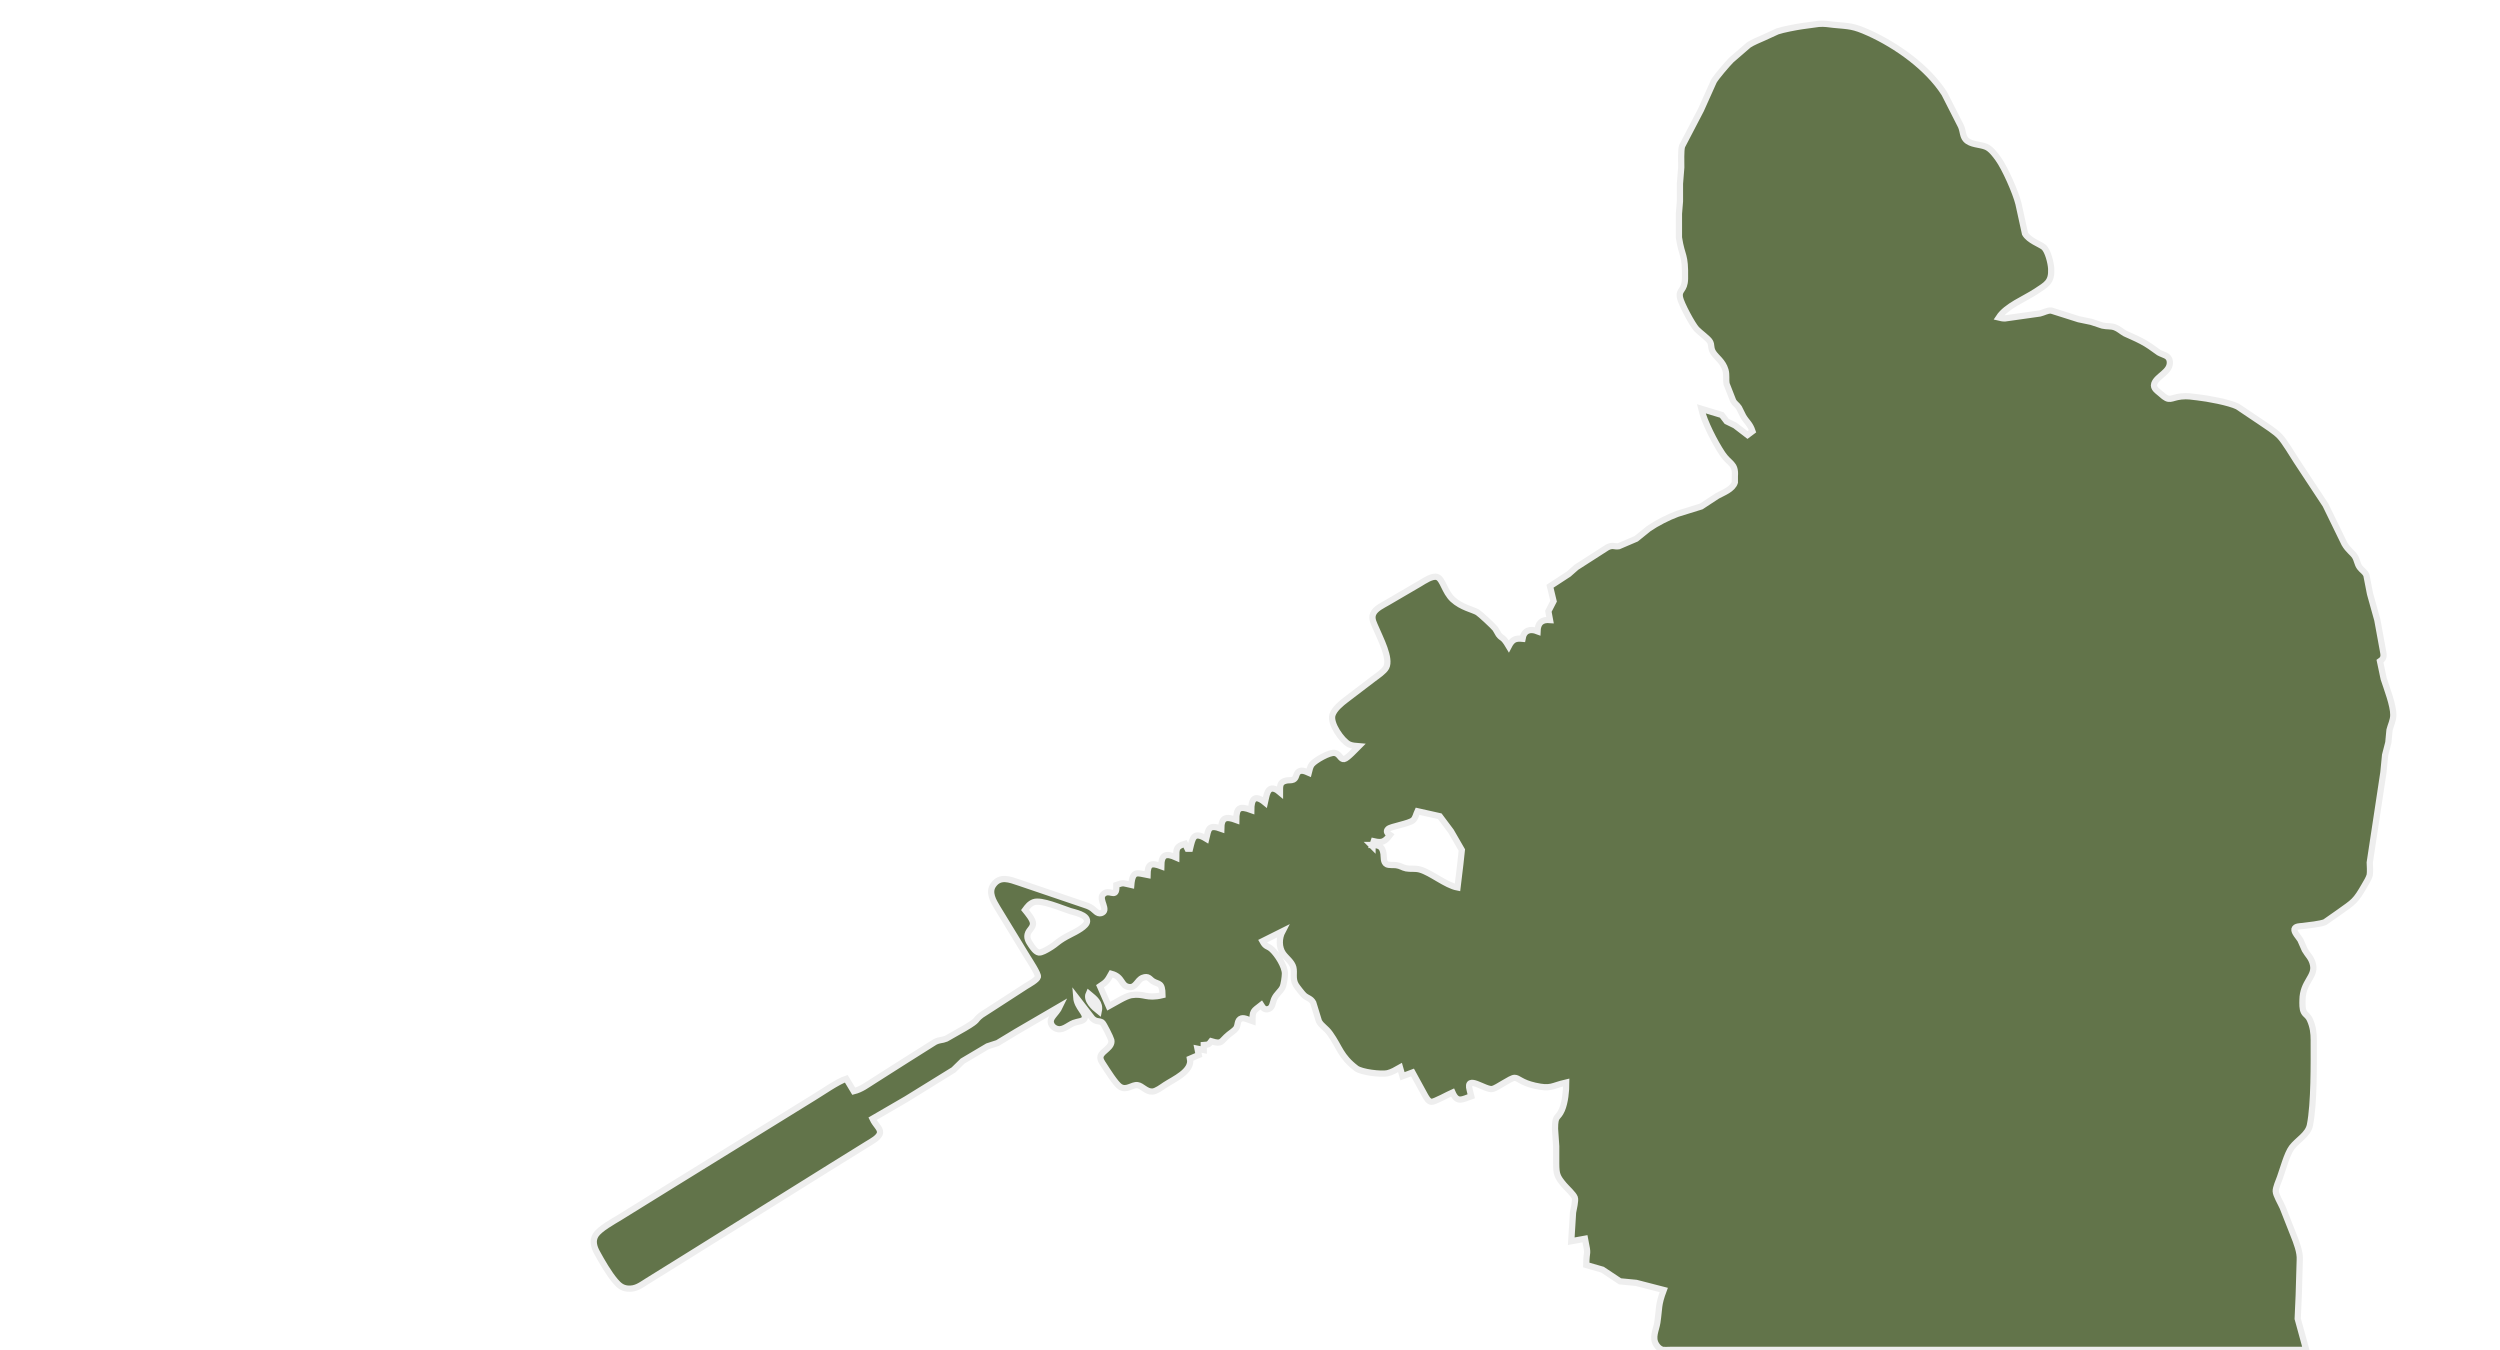
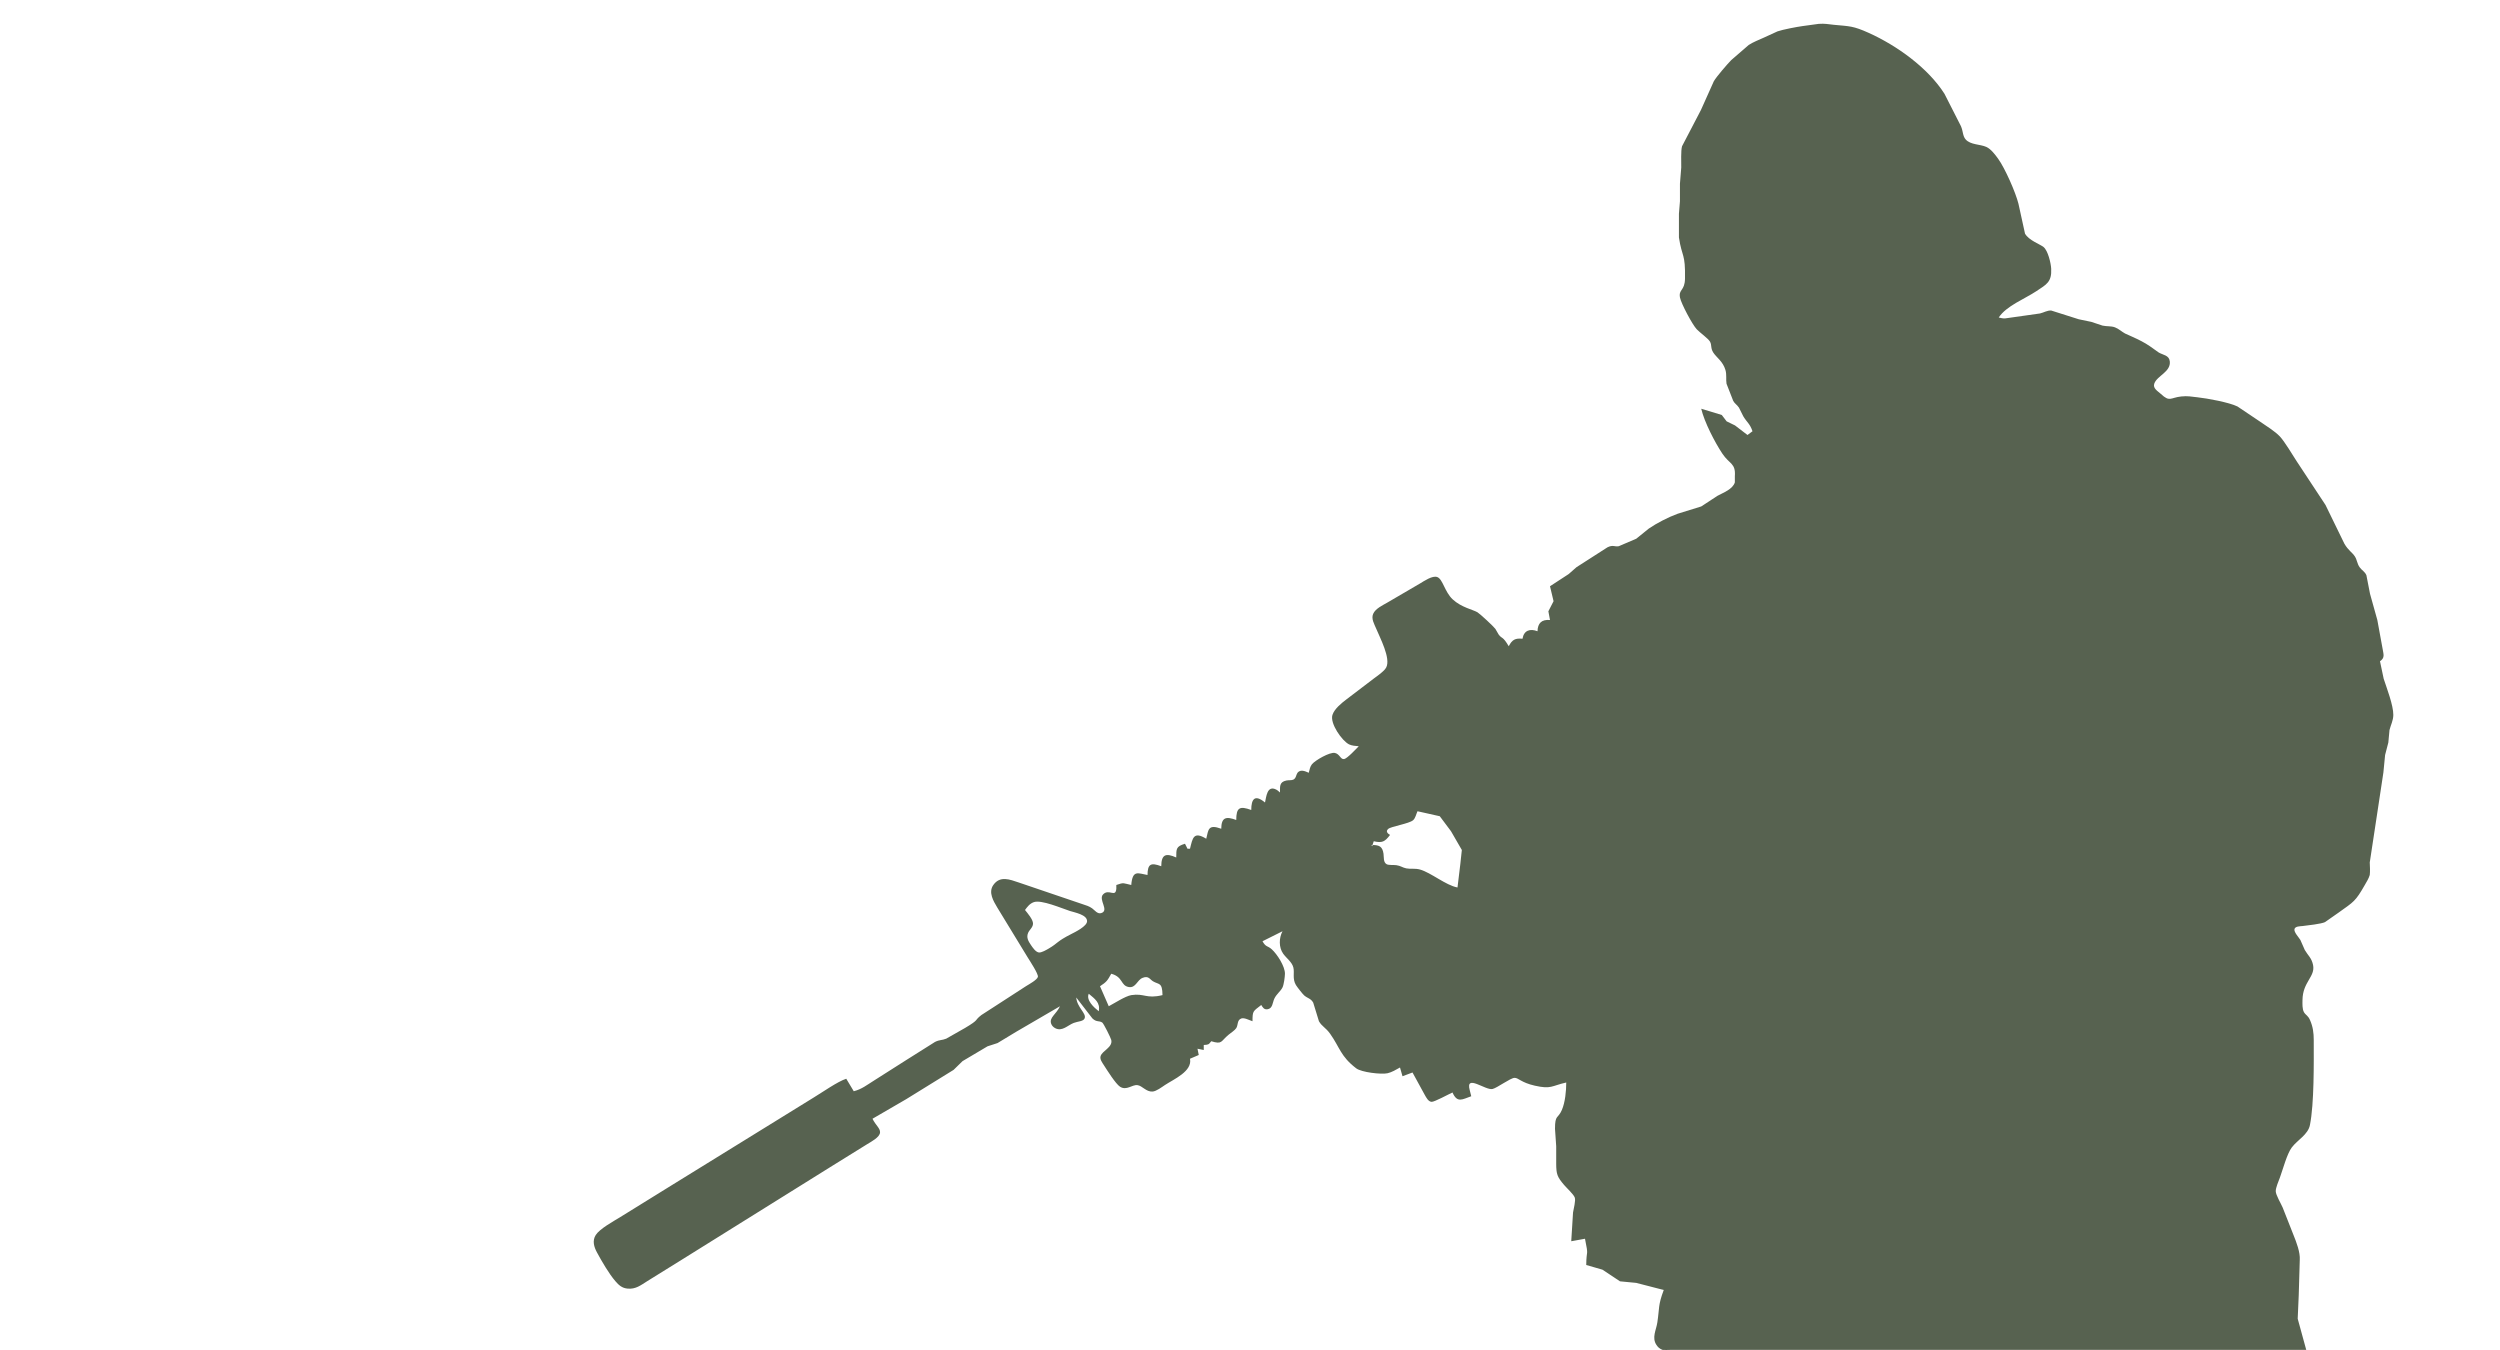
<svg xmlns="http://www.w3.org/2000/svg" width="27.778in" height="15in" viewBox="0 0 2000 1080">
  <defs>
    </defs>
-   <path id="Selection" fill="#62744a" stroke="#eee" stroke-width="5" d="M 1394.61,333.00            C 1394.61,333.00 1391.16,326.10 1391.16,326.10              1389.60,323.77 1387.58,322.74 1386.55,320.63              1386.55,320.63 1381.22,307.00 1381.22,307.00              1380.64,303.58 1381.48,299.84 1380.36,296.00              1378.37,289.09 1373.12,285.99 1370.60,282.00              1368.29,278.35 1369.60,276.10 1367.98,273.29              1366.51,270.75 1360.05,266.23 1357.38,263.41              1353.92,259.76 1344.88,242.84 1343.98,238.00              1342.75,231.35 1347.82,232.80 1348.00,223.00              1348.38,202.25 1345.62,206.20 1343.15,190.00              1343.15,190.00 1343.15,171.00 1343.15,171.00              1343.15,171.00 1343.96,161.00 1343.96,161.00              1343.96,161.00 1343.96,147.00 1343.96,147.00              1343.96,147.00 1345.00,134.00 1345.00,134.00              1345.05,129.77 1344.61,120.60 1345.63,117.00              1345.63,117.00 1360.75,88.00 1360.75,88.00              1360.75,88.00 1371.06,65.00 1371.06,65.00              1373.07,61.47 1382.00,51.08 1385.04,48.04              1385.04,48.04 1399.00,35.96 1399.00,35.96              1402.48,33.70 1407.19,31.84 1411.00,30.14              1411.00,30.14 1422.00,25.10 1422.00,25.10              1426.33,23.60 1437.21,21.54 1442.00,20.87              1442.00,20.87 1455.00,19.09 1455.00,19.09              1460.17,18.74 1462.20,19.37 1467.00,19.83              1479.89,21.06 1482.51,20.68 1495.00,26.31              1517.38,36.40 1542.32,54.19 1555.56,75.00              1555.56,75.00 1568.79,101.00 1568.79,101.00              1570.54,105.09 1570.14,108.89 1572.56,111.58              1576.46,115.93 1584.05,115.32 1589.00,117.51              1592.76,119.18 1596.11,123.70 1598.51,127.00              1603.92,134.44 1612.53,153.93 1614.77,163.00              1614.77,163.00 1620.01,186.91 1620.01,186.91              1623.08,192.35 1632.06,195.35 1634.86,197.64              1638.38,200.54 1640.73,210.47 1640.96,215.00              1641.49,225.66 1637.17,227.58 1629.00,233.00              1619.66,239.19 1605.09,244.73 1599.00,254.00              1600.91,254.45 1601.98,254.78 1604.00,254.74              1604.00,254.74 1632.00,250.77 1632.00,250.77              1635.10,250.05 1637.73,248.23 1641.00,248.43              1641.00,248.43 1663.00,255.41 1663.00,255.41              1663.00,255.41 1673.00,257.49 1673.00,257.49              1673.00,257.49 1682.00,260.47 1682.00,260.47              1685.60,261.29 1688.77,260.68 1692.00,261.89              1694.96,263.00 1697.26,265.27 1700.00,266.78              1700.00,266.78 1706.00,269.48 1706.00,269.48              1710.83,271.67 1715.63,274.01 1720.00,277.04              1720.00,277.04 1727.00,282.01 1727.00,282.01              1730.53,284.07 1735.25,284.14 1735.84,289.04              1736.85,297.57 1725.50,300.58 1723.40,306.98              1722.16,310.77 1726.37,313.00 1728.72,315.18              1735.94,321.90 1736.21,318.11 1745.00,317.17              1750.15,316.62 1753.10,317.31 1758.00,317.84              1765.70,318.66 1783.35,321.90 1790.00,325.19              1790.00,325.19 1808.00,337.28 1808.00,337.28              1812.83,340.62 1819.91,344.97 1823.82,349.09              1827.72,353.20 1833.95,363.80 1837.34,369.00              1837.34,369.00 1860.42,404.00 1860.42,404.00              1860.42,404.00 1875.53,435.00 1875.53,435.00              1878.69,440.45 1881.89,441.97 1883.91,445.17              1885.72,448.03 1885.69,450.98 1887.72,453.82              1889.50,456.31 1891.83,457.20 1893.13,460.18              1893.13,460.18 1896.01,475.00 1896.01,475.00              1896.01,475.00 1901.87,496.00 1901.87,496.00              1901.87,496.00 1906.08,519.00 1906.08,519.00              1906.80,523.40 1908.12,526.24 1904.00,529.00              1904.00,529.00 1906.95,543.00 1906.95,543.00              1909.44,550.67 1914.74,564.25 1914.66,572.00              1914.61,576.43 1912.63,579.95 1911.61,584.00              1911.61,584.00 1910.68,594.00 1910.68,594.00              1910.68,594.00 1908.09,604.00 1908.09,604.00              1908.09,604.00 1906.72,618.00 1906.72,618.00              1906.72,618.00 1901.58,652.00 1901.58,652.00              1901.58,652.00 1895.81,690.00 1895.81,690.00              1895.97,692.76 1896.17,697.49 1895.81,700.00              1894.95,702.92 1893.31,705.44 1891.85,708.00              1884.36,721.14 1883.14,721.33 1871.00,730.00              1871.00,730.00 1860.00,737.70 1860.00,737.70              1857.08,739.13 1845.81,740.40 1842.00,740.84              1840.13,741.05 1836.14,740.93 1835.58,743.31              1835.02,745.71 1839.06,749.90 1840.32,752.00              1840.32,752.00 1843.84,760.00 1843.84,760.00              1846.30,764.26 1849.31,766.33 1850.46,772.00              1852.37,781.48 1842.17,785.41 1842.00,800.00              1841.97,802.89 1841.72,807.23 1843.17,809.74              1844.59,812.21 1846.32,812.22 1848.01,816.05              1850.36,821.38 1850.99,826.27 1851.00,832.00              1851.03,850.43 1851.40,882.72 1847.96,900.00              1846.41,907.77 1838.09,911.82 1833.41,918.00              1829.60,923.05 1826.31,935.54 1823.95,942.00              1822.93,944.79 1820.52,950.21 1820.60,953.00              1820.68,956.11 1824.69,962.65 1826.13,966.00              1826.13,966.00 1834.80,988.00 1834.80,988.00              1837.09,993.72 1840.26,1001.80 1839.82,1008.00              1839.82,1008.00 1839.00,1036.00 1839.00,1036.00              1839.00,1036.00 1838.17,1055.00 1838.17,1055.00              1838.17,1055.00 1845.00,1079.92 1845.00,1079.92              1845.00,1079.92 1445.00,1079.92 1445.00,1079.92              1445.00,1079.92 1336.00,1079.92 1336.00,1079.92              1334.45,1080.00 1331.45,1080.06 1330.04,1079.92              1327.74,1079.08 1326.44,1077.89 1325.15,1075.94              1321.30,1070.15 1324.94,1064.12 1325.87,1058.00              1327.68,1045.97 1326.35,1044.43 1331.00,1032.00              1331.00,1032.00 1309.00,1026.32 1309.00,1026.32              1309.00,1026.32 1296.00,1025.07 1296.00,1025.07              1296.00,1025.07 1282.00,1015.76 1282.00,1015.76              1282.00,1015.76 1269.00,1012.00 1269.00,1012.00              1269.12,998.51 1271.06,1006.23 1268.00,991.00              1268.00,991.00 1257.00,993.00 1257.00,993.00              1257.00,993.00 1258.43,970.00 1258.43,970.00              1258.86,967.02 1260.74,960.48 1259.80,958.00              1258.79,955.35 1253.45,950.52 1251.30,948.00              1245.71,941.44 1245.01,939.32 1244.96,931.00              1244.96,931.00 1244.96,917.00 1244.96,917.00              1244.96,917.00 1244.00,903.00 1244.00,903.00              1244.02,891.43 1246.32,895.29 1249.49,888.00              1252.15,881.88 1253.00,872.64 1253.00,866.00              1241.12,868.71 1241.06,871.50 1228.00,868.58              1216.75,866.06 1214.83,862.18 1211.58,862.29              1208.29,862.41 1197.73,870.35 1194.00,871.20              1188.38,872.48 1172.27,859.00 1175.75,872.00              1175.75,872.00 1177.00,877.00 1177.00,877.00              1169.79,879.50 1165.82,882.68 1162.00,874.00              1158.85,875.36 1147.45,881.69 1145.21,881.48              1142.58,881.25 1141.03,878.01 1139.85,876.00              1139.85,876.00 1130.00,858.00 1130.00,858.00              1130.00,858.00 1122.00,861.00 1122.00,861.00              1122.00,861.00 1120.00,854.00 1120.00,854.00              1117.06,855.67 1113.30,857.90 1110.00,858.61              1104.89,859.71 1089.15,857.85 1085.00,854.69              1072.41,845.10 1071.90,838.00 1064.10,827.01              1060.59,822.07 1057.44,821.11 1055.14,816.99              1055.14,816.99 1050.58,802.13 1050.58,802.13              1048.67,798.70 1046.06,798.69 1043.37,796.36              1042.04,795.19 1037.63,789.54 1036.72,788.00              1033.76,782.97 1035.73,778.18 1034.69,774.00              1033.57,769.55 1029.17,766.64 1026.57,763.00              1022.92,757.88 1023.16,750.38 1026.00,745.00              1026.00,745.00 1010.00,753.00 1010.00,753.00              1012.72,757.95 1014.04,756.36 1017.48,759.51              1021.74,763.40 1028.02,773.07 1027.95,779.00              1027.91,781.54 1027.09,787.83 1025.98,790.00              1024.31,793.28 1021.25,795.12 1019.43,799.00              1018.03,801.98 1018.18,806.84 1013.99,807.42              1011.20,807.81 1010.26,805.97 1009.00,804.00              1002.36,809.21 1002.03,808.54 1002.00,817.00              999.53,816.21 995.49,813.98 993.15,814.75              989.53,815.95 990.63,819.94 989.01,822.49              987.87,824.27 984.74,826.26 983.02,827.67              976.32,833.13 978.08,835.74 969.00,833.00              966.81,835.92 966.59,835.71 963.00,836.00              963.00,836.00 963.00,840.00 963.00,840.00              963.00,840.00 958.00,839.00 958.00,839.00              958.00,839.00 959.00,844.00 959.00,844.00              959.00,844.00 952.00,847.00 952.00,847.00              954.05,857.04 938.99,863.39 932.00,868.00              929.38,869.73 925.09,873.05 922.00,873.26              916.98,873.59 913.80,868.61 910.00,868.12              905.65,867.56 901.30,872.73 896.04,869.39              892.53,867.15 885.59,856.01 883.00,852.00              881.75,850.05 879.79,847.49 880.44,845.04              881.61,840.59 890.33,837.97 889.02,832.00              888.66,830.39 882.93,818.77 881.77,818.02              879.15,816.34 877.19,817.93 873.89,814.71              873.89,814.71 861.00,798.00 861.00,798.00              861.61,806.07 869.30,810.64 867.70,814.69              866.71,817.19 862.34,817.05 859.00,818.34              854.14,820.21 849.77,825.46 844.19,822.57              842.71,821.80 841.46,820.54 840.91,818.94              839.21,814.05 844.92,811.52 848.00,805.00              848.00,805.00 813.00,825.40 813.00,825.40              813.00,825.40 798.00,834.47 798.00,834.47              798.00,834.47 790.00,837.07 790.00,837.07              790.00,837.07 770.05,848.90 770.05,848.90              770.05,848.90 762.87,855.91 762.87,855.91              762.87,855.91 725.00,879.32 725.00,879.32              725.00,879.32 698.00,895.00 698.00,895.00              700.41,900.11 704.26,902.60 704.04,905.96              703.77,909.87 697.02,913.32 694.00,915.19              694.00,915.19 664.00,933.81 664.00,933.81              664.00,933.81 547.00,1006.80 547.00,1006.80              547.00,1006.80 518.00,1024.81 518.00,1024.81              512.68,1028.11 508.67,1031.54 502.00,1030.89              497.62,1030.46 495.11,1028.21 492.32,1024.98              487.15,1018.99 481.43,1009.07 477.59,1002.00              475.21,997.62 473.66,992.60 476.60,988.00              479.78,983.04 490.64,977.09 496.00,973.81              496.00,973.81 537.00,948.42 537.00,948.42              537.00,948.42 595.00,912.60 595.00,912.60              595.00,912.60 651.00,878.00 651.00,878.00              657.75,873.93 670.28,865.12 677.00,863.00              677.00,863.00 683.00,873.00 683.00,873.00              689.33,871.41 693.52,867.99 699.00,864.58              699.00,864.58 725.00,848.05 725.00,848.05              725.00,848.05 748.00,833.56 748.00,833.56              751.90,831.61 753.43,832.40 757.00,830.93              757.00,830.93 772.00,822.40 772.00,822.40              783.99,815.28 778.94,816.81 785.10,812.04              785.10,812.04 796.00,805.00 796.00,805.00              796.00,805.00 821.00,788.81 821.00,788.81              823.13,787.49 829.78,783.87 830.31,781.48              830.82,779.19 823.73,768.51 822.19,766.00              822.19,766.00 797.80,726.00 797.80,726.00              794.74,720.88 790.56,713.93 794.60,708.09              799.98,700.32 807.86,703.62 815.00,706.00              815.00,706.00 866.00,723.33 866.00,723.33              868.75,724.25 871.34,724.96 873.72,726.69              875.81,728.22 877.99,731.38 880.90,730.51              887.72,728.48 878.51,719.75 882.42,715.57              887.10,710.58 892.44,718.49 893.06,710.97              893.06,710.97 893.06,708.00 893.06,708.00              899.32,705.71 898.75,706.69 905.00,708.00              906.05,695.64 910.28,698.63 918.00,700.00              918.12,691.00 920.74,689.93 929.00,693.00              929.11,683.40 932.70,682.30 941.00,686.00              941.03,679.09 940.78,677.16 948.00,675.00              948.00,675.00 950.00,679.00 950.00,679.00              950.00,679.00 952.00,679.00 952.00,679.00              954.10,670.49 954.74,664.75 965.00,671.00              966.78,663.82 966.37,659.12 977.00,663.00              977.11,653.75 980.84,652.97 989.00,656.00              989.03,646.04 991.65,644.57 1001.00,648.00              1001.03,639.22 1003.79,635.20 1012.00,642.00              1013.05,637.68 1013.57,627.87 1021.00,631.69              1022.16,632.29 1023.01,633.20 1024.00,634.00              1024.02,629.33 1023.36,625.63 1029.02,624.43              1030.87,624.03 1033.27,624.41 1034.69,623.69              1036.95,622.54 1036.77,620.03 1038.00,618.22              1040.43,615.28 1043.98,616.90 1047.00,618.22              1047.62,615.77 1048.09,613.19 1049.58,611.38              1052.14,608.27 1063.80,601.49 1067.90,602.36              1071.91,603.21 1072.34,607.75 1075.33,607.25              1077.76,606.85 1084.94,599.06 1087.00,597.00              1084.59,596.80 1081.48,596.60 1079.28,595.52              1073.60,592.71 1063.83,578.76 1065.94,572.00              1067.46,567.15 1073.10,562.59 1077.00,559.63              1077.00,559.63 1099.00,542.87 1099.00,542.87              1101.92,540.68 1107.34,537.08 1108.98,533.96              1112.77,526.72 1103.97,510.23 1100.99,503.00              1099.47,499.31 1096.78,495.05 1098.55,491.04              1100.41,486.80 1106.17,484.24 1110.00,481.99              1110.00,481.99 1136.00,466.80 1136.00,466.80              1139.26,464.86 1145.94,460.23 1149.79,461.64              1154.31,463.30 1155.67,473.49 1162.18,479.53              1169.16,486.00 1178.54,487.74 1182.00,489.85              1184.04,491.09 1194.87,501.13 1196.28,503.08              1196.28,503.08 1198.91,507.61 1198.91,507.61              1201.85,511.48 1201.99,508.56 1207.00,517.00              1209.72,511.74 1212.18,510.41 1218.00,511.00              1219.13,504.24 1224.05,502.71 1230.00,505.00              1230.21,498.52 1233.26,495.45 1240.00,496.00              1240.00,496.00 1238.70,489.04 1238.70,489.04              1238.70,489.04 1242.85,480.96 1242.85,480.96              1242.85,480.96 1240.00,469.00 1240.00,469.00              1240.00,469.00 1254.96,459.24 1254.96,459.24              1254.96,459.24 1261.17,453.78 1261.17,453.78              1261.17,453.78 1286.00,437.84 1286.00,437.84              1290.50,435.64 1291.58,437.59 1295.00,436.98              1295.00,436.98 1309.00,430.99 1309.00,430.99              1309.00,430.99 1319.00,422.90 1319.00,422.90              1325.34,418.51 1334.74,413.72 1342.00,411.05              1342.00,411.05 1361.00,405.16 1361.00,405.16              1361.00,405.16 1374.00,396.64 1374.00,396.64              1378.52,394.17 1386.20,391.43 1387.88,385.91              1387.88,385.91 1387.88,381.00 1387.88,381.00              1388.68,370.45 1383.59,371.44 1377.95,363.00              1371.95,354.02 1363.39,337.49 1361.00,327.00              1361.00,327.00 1377.42,331.98 1377.42,331.98              1377.42,331.98 1381.31,337.07 1381.31,337.07              1381.31,337.07 1388.00,340.34 1388.00,340.34              1388.00,340.34 1398.00,348.00 1398.00,348.00              1398.00,348.00 1402.00,345.00 1402.00,345.00              1399.93,338.88 1397.63,338.04 1394.61,333.00 Z            M 1130.49,656.16            C 1127.30,658.97 1112.83,661.14 1110.59,663.13              1108.25,665.21 1110.23,666.82 1112.00,668.00              1107.85,673.46 1105.68,674.56 1099.00,673.00              1099.00,673.00 1098.00,676.00 1098.00,676.00              1103.43,676.06 1105.97,677.18 1106.81,683.00              1107.21,685.71 1106.49,689.95 1109.43,691.43              1111.08,692.26 1114.97,691.86 1117.00,692.14              1120.62,692.64 1121.88,694.06 1125.00,694.70              1128.23,695.37 1132.07,694.52 1136.00,695.63              1144.93,698.17 1156.56,708.21 1166.00,710.00              1166.00,710.00 1168.29,691.00 1168.29,691.00              1168.29,691.00 1169.47,680.00 1169.47,680.00              1169.47,680.00 1160.81,665.00 1160.81,665.00              1160.81,665.00 1151.82,652.99 1151.82,652.99              1151.82,652.99 1134.00,649.00 1134.00,649.00              1132.91,651.34 1132.37,654.51 1130.49,656.16 Z            M 1097.00,676.00            C 1097.00,676.00 1098.00,677.00 1098.00,677.00              1098.00,677.00 1098.00,676.00 1098.00,676.00              1098.00,676.00 1097.00,676.00 1097.00,676.00 Z            M 826.41,739.00            C 826.29,742.01 823.57,743.78 822.50,746.28              820.91,749.99 822.67,752.97 824.73,756.00              826.10,758.02 828.49,761.63 831.09,761.99              833.17,762.27 837.17,759.90 839.00,758.83              846.68,754.33 845.05,753.32 857.00,747.24              860.25,745.59 869.60,741.01 869.66,736.98              869.74,731.76 859.81,730.02 856.00,728.81              849.59,726.76 832.97,719.52 827.00,721.74              823.74,722.95 821.97,725.32 820.00,728.00              822.02,730.54 826.54,735.69 826.41,739.00 Z            M 922.37,785.02            C 919.76,783.41 918.87,780.38 914.05,782.30              909.58,784.09 908.67,790.59 903.01,789.63              896.37,788.51 898.59,781.55 889.00,779.00              885.92,784.53 885.33,785.50 880.00,789.00              880.00,789.00 887.00,805.00 887.00,805.00              891.85,802.43 900.08,797.01 905.00,796.10              915.61,794.45 916.87,799.30 930.00,796.10              929.87,785.55 927.04,787.88 922.37,785.02 Z            M 879.00,809.00            C 880.41,802.15 875.82,799.04 871.00,795.00              868.68,800.14 875.24,806.06 879.00,809.00 Z" />
+   <path id="Selection" fill="#112006" fill-opacity="0.7" stroke="none" stroke-width="5" d="M 1394.61,333.00            C 1394.61,333.00 1391.16,326.10 1391.16,326.10              1389.60,323.77 1387.58,322.74 1386.55,320.63              1386.55,320.63 1381.22,307.00 1381.22,307.00              1380.64,303.58 1381.48,299.84 1380.36,296.00              1378.37,289.09 1373.12,285.99 1370.60,282.00              1368.29,278.35 1369.60,276.10 1367.98,273.29              1366.51,270.75 1360.05,266.23 1357.38,263.41              1353.92,259.76 1344.88,242.84 1343.98,238.00              1342.75,231.35 1347.82,232.80 1348.00,223.00              1348.38,202.25 1345.62,206.20 1343.15,190.00              1343.15,190.00 1343.15,171.00 1343.15,171.00              1343.15,171.00 1343.96,161.00 1343.96,161.00              1343.96,161.00 1343.96,147.00 1343.96,147.00              1343.96,147.00 1345.00,134.00 1345.00,134.00              1345.05,129.77 1344.61,120.60 1345.63,117.00              1345.63,117.00 1360.75,88.00 1360.75,88.00              1360.75,88.00 1371.06,65.00 1371.06,65.00              1373.07,61.47 1382.00,51.08 1385.04,48.04              1385.04,48.04 1399.00,35.96 1399.00,35.96              1402.48,33.70 1407.19,31.84 1411.00,30.14              1411.00,30.14 1422.00,25.10 1422.00,25.10              1426.33,23.60 1437.21,21.54 1442.00,20.87              1442.00,20.87 1455.00,19.09 1455.00,19.09              1460.17,18.74 1462.20,19.37 1467.00,19.83              1479.89,21.06 1482.51,20.68 1495.00,26.31              1517.38,36.40 1542.32,54.19 1555.56,75.00              1555.56,75.00 1568.79,101.00 1568.79,101.00              1570.54,105.09 1570.14,108.89 1572.56,111.58              1576.46,115.93 1584.05,115.32 1589.00,117.51              1592.76,119.18 1596.11,123.70 1598.51,127.00              1603.92,134.44 1612.53,153.93 1614.77,163.00              1614.77,163.00 1620.01,186.91 1620.01,186.91              1623.08,192.35 1632.06,195.35 1634.86,197.64              1638.38,200.54 1640.73,210.47 1640.96,215.00              1641.49,225.66 1637.17,227.58 1629.00,233.00              1619.66,239.19 1605.09,244.73 1599.00,254.00              1600.91,254.45 1601.98,254.78 1604.00,254.74              1604.00,254.74 1632.00,250.77 1632.00,250.77              1635.10,250.05 1637.73,248.23 1641.00,248.43              1641.00,248.43 1663.00,255.41 1663.00,255.41              1663.00,255.41 1673.00,257.49 1673.00,257.49              1673.00,257.49 1682.00,260.47 1682.00,260.47              1685.60,261.29 1688.77,260.68 1692.00,261.89              1694.96,263.00 1697.26,265.27 1700.00,266.78              1700.00,266.78 1706.00,269.48 1706.00,269.48              1710.83,271.67 1715.63,274.01 1720.00,277.04              1720.00,277.04 1727.00,282.01 1727.00,282.01              1730.53,284.07 1735.25,284.14 1735.84,289.04              1736.85,297.57 1725.50,300.58 1723.40,306.98              1722.16,310.77 1726.37,313.00 1728.72,315.18              1735.94,321.90 1736.21,318.11 1745.00,317.17              1750.15,316.62 1753.10,317.31 1758.00,317.84              1765.70,318.66 1783.35,321.90 1790.00,325.19              1790.00,325.19 1808.00,337.28 1808.00,337.28              1812.83,340.62 1819.91,344.97 1823.82,349.09              1827.72,353.20 1833.95,363.80 1837.34,369.00              1837.34,369.00 1860.42,404.00 1860.42,404.00              1860.42,404.00 1875.53,435.00 1875.53,435.00              1878.69,440.45 1881.89,441.97 1883.91,445.17              1885.72,448.03 1885.69,450.98 1887.72,453.82              1889.50,456.31 1891.83,457.20 1893.13,460.18              1893.13,460.18 1896.01,475.00 1896.01,475.00              1896.01,475.00 1901.87,496.00 1901.87,496.00              1901.87,496.00 1906.08,519.00 1906.08,519.00              1906.80,523.40 1908.12,526.24 1904.00,529.00              1904.00,529.00 1906.95,543.00 1906.95,543.00              1909.44,550.67 1914.74,564.25 1914.66,572.00              1914.61,576.43 1912.63,579.95 1911.61,584.00              1911.61,584.00 1910.68,594.00 1910.68,594.00              1910.68,594.00 1908.09,604.00 1908.09,604.00              1908.09,604.00 1906.72,618.00 1906.72,618.00              1906.72,618.00 1901.58,652.00 1901.58,652.00              1901.58,652.00 1895.81,690.00 1895.81,690.00              1895.97,692.76 1896.17,697.49 1895.81,700.00              1894.95,702.92 1893.31,705.44 1891.85,708.00              1884.36,721.14 1883.14,721.33 1871.00,730.00              1871.00,730.00 1860.00,737.70 1860.00,737.70              1857.08,739.13 1845.81,740.40 1842.00,740.84              1840.13,741.05 1836.14,740.93 1835.58,743.31              1835.02,745.71 1839.06,749.90 1840.32,752.00              1840.32,752.00 1843.84,760.00 1843.84,760.00              1846.30,764.26 1849.31,766.33 1850.46,772.00              1852.37,781.48 1842.17,785.41 1842.00,800.00              1841.97,802.89 1841.72,807.23 1843.17,809.74              1844.59,812.21 1846.32,812.22 1848.01,816.05              1850.36,821.38 1850.99,826.27 1851.00,832.00              1851.03,850.43 1851.40,882.72 1847.96,900.00              1846.41,907.77 1838.09,911.82 1833.41,918.00              1829.60,923.05 1826.31,935.54 1823.95,942.00              1822.93,944.79 1820.52,950.21 1820.60,953.00              1820.68,956.11 1824.69,962.65 1826.13,966.00              1826.13,966.00 1834.80,988.00 1834.80,988.00              1837.09,993.72 1840.26,1001.80 1839.82,1008.00              1839.82,1008.00 1839.00,1036.00 1839.00,1036.00              1839.00,1036.00 1838.17,1055.00 1838.17,1055.00              1838.17,1055.00 1845.00,1079.92 1845.00,1079.92              1845.00,1079.92 1445.00,1079.92 1445.00,1079.92              1445.00,1079.92 1336.00,1079.92 1336.00,1079.92              1334.45,1080.00 1331.45,1080.06 1330.04,1079.92              1327.74,1079.08 1326.44,1077.89 1325.15,1075.94              1321.30,1070.15 1324.94,1064.12 1325.87,1058.00              1327.68,1045.97 1326.35,1044.43 1331.00,1032.00              1331.00,1032.00 1309.00,1026.32 1309.00,1026.32              1309.00,1026.32 1296.00,1025.07 1296.00,1025.07              1296.00,1025.07 1282.00,1015.76 1282.00,1015.76              1282.00,1015.76 1269.00,1012.00 1269.00,1012.00              1269.12,998.51 1271.06,1006.23 1268.00,991.00              1268.00,991.00 1257.00,993.00 1257.00,993.00              1257.00,993.00 1258.43,970.00 1258.43,970.00              1258.86,967.02 1260.74,960.48 1259.80,958.00              1258.79,955.35 1253.45,950.52 1251.30,948.00              1245.71,941.44 1245.01,939.32 1244.96,931.00              1244.96,931.00 1244.96,917.00 1244.96,917.00              1244.96,917.00 1244.00,903.00 1244.00,903.00              1244.02,891.43 1246.32,895.29 1249.49,888.00              1252.15,881.88 1253.00,872.64 1253.00,866.00              1241.12,868.71 1241.06,871.50 1228.00,868.58              1216.75,866.06 1214.83,862.18 1211.58,862.29              1208.29,862.41 1197.73,870.35 1194.00,871.20              1188.38,872.48 1172.27,859.00 1175.75,872.00              1175.75,872.00 1177.00,877.00 1177.00,877.00              1169.79,879.50 1165.82,882.68 1162.00,874.00              1158.85,875.36 1147.45,881.69 1145.21,881.48              1142.58,881.25 1141.03,878.01 1139.85,876.00              1139.85,876.00 1130.00,858.00 1130.00,858.00              1130.00,858.00 1122.00,861.00 1122.00,861.00              1122.00,861.00 1120.00,854.00 1120.00,854.00              1117.06,855.67 1113.30,857.90 1110.00,858.61              1104.89,859.71 1089.15,857.85 1085.00,854.69              1072.41,845.10 1071.90,838.00 1064.10,827.01              1060.59,822.07 1057.44,821.11 1055.14,816.99              1055.14,816.99 1050.58,802.13 1050.58,802.13              1048.67,798.70 1046.06,798.69 1043.37,796.36              1042.04,795.19 1037.63,789.54 1036.72,788.00              1033.76,782.97 1035.73,778.18 1034.69,774.00              1033.57,769.55 1029.17,766.64 1026.57,763.00              1022.92,757.88 1023.16,750.38 1026.00,745.00              1026.00,745.00 1010.00,753.00 1010.00,753.00              1012.72,757.95 1014.04,756.36 1017.48,759.51              1021.74,763.40 1028.02,773.07 1027.95,779.00              1027.91,781.54 1027.09,787.83 1025.98,790.00              1024.31,793.28 1021.25,795.12 1019.43,799.00              1018.03,801.98 1018.18,806.84 1013.99,807.42              1011.20,807.81 1010.26,805.97 1009.00,804.00              1002.36,809.21 1002.03,808.54 1002.00,817.00              999.53,816.21 995.49,813.98 993.15,814.75              989.53,815.95 990.63,819.94 989.01,822.49              987.87,824.27 984.74,826.26 983.02,827.67              976.32,833.13 978.08,835.74 969.00,833.00              966.81,835.92 966.59,835.71 963.00,836.00              963.00,836.00 963.00,840.00 963.00,840.00              963.00,840.00 958.00,839.00 958.00,839.00              958.00,839.00 959.00,844.00 959.00,844.00              959.00,844.00 952.00,847.00 952.00,847.00              954.05,857.04 938.99,863.39 932.00,868.00              929.38,869.73 925.09,873.05 922.00,873.26              916.98,873.59 913.80,868.61 910.00,868.12              905.65,867.56 901.30,872.73 896.04,869.39              892.53,867.15 885.59,856.01 883.00,852.00              881.75,850.05 879.79,847.49 880.44,845.04              881.61,840.59 890.33,837.97 889.02,832.00              888.66,830.39 882.93,818.77 881.77,818.02              879.15,816.34 877.19,817.93 873.89,814.71              873.89,814.71 861.00,798.00 861.00,798.00              861.61,806.07 869.30,810.64 867.70,814.69              866.71,817.19 862.34,817.05 859.00,818.34              854.14,820.21 849.77,825.46 844.19,822.57              842.71,821.80 841.46,820.54 840.91,818.94              839.21,814.05 844.92,811.52 848.00,805.00              848.00,805.00 813.00,825.40 813.00,825.40              813.00,825.40 798.00,834.47 798.00,834.47              798.00,834.47 790.00,837.07 790.00,837.07              790.00,837.07 770.05,848.90 770.05,848.90              770.05,848.90 762.87,855.91 762.87,855.91              762.87,855.91 725.00,879.32 725.00,879.32              725.00,879.32 698.00,895.00 698.00,895.00              700.41,900.11 704.26,902.60 704.04,905.96              703.77,909.87 697.02,913.32 694.00,915.19              694.00,915.19 664.00,933.81 664.00,933.81              664.00,933.81 547.00,1006.80 547.00,1006.80              547.00,1006.80 518.00,1024.81 518.00,1024.81              512.68,1028.11 508.67,1031.54 502.00,1030.89              497.62,1030.46 495.11,1028.21 492.32,1024.98              487.15,1018.99 481.43,1009.07 477.59,1002.00              475.21,997.62 473.66,992.60 476.60,988.00              479.78,983.04 490.64,977.09 496.00,973.81              496.00,973.81 537.00,948.42 537.00,948.42              537.00,948.42 595.00,912.60 595.00,912.60              595.00,912.60 651.00,878.00 651.00,878.00              657.75,873.93 670.28,865.12 677.00,863.00              677.00,863.00 683.00,873.00 683.00,873.00              689.33,871.41 693.52,867.99 699.00,864.58              699.00,864.58 725.00,848.05 725.00,848.05              725.00,848.05 748.00,833.56 748.00,833.56              751.90,831.61 753.43,832.40 757.00,830.93              757.00,830.93 772.00,822.40 772.00,822.40              783.99,815.28 778.94,816.81 785.10,812.04              785.10,812.04 796.00,805.00 796.00,805.00              796.00,805.00 821.00,788.81 821.00,788.81              823.13,787.49 829.78,783.87 830.31,781.48              830.82,779.19 823.73,768.51 822.19,766.00              822.19,766.00 797.80,726.00 797.80,726.00              794.74,720.88 790.56,713.93 794.60,708.09              799.98,700.32 807.86,703.62 815.00,706.00              815.00,706.00 866.00,723.33 866.00,723.33              868.75,724.25 871.34,724.96 873.72,726.69              875.81,728.22 877.99,731.38 880.90,730.51              887.72,728.48 878.51,719.75 882.42,715.57              887.10,710.58 892.44,718.49 893.06,710.97              893.06,710.97 893.06,708.00 893.06,708.00              899.32,705.71 898.75,706.69 905.00,708.00              906.05,695.64 910.28,698.63 918.00,700.00              918.12,691.00 920.74,689.93 929.00,693.00              929.11,683.40 932.70,682.30 941.00,686.00              941.03,679.09 940.78,677.16 948.00,675.00              948.00,675.00 950.00,679.00 950.00,679.00              950.00,679.00 952.00,679.00 952.00,679.00              954.10,670.49 954.74,664.75 965.00,671.00              966.78,663.82 966.37,659.12 977.00,663.00              977.11,653.75 980.84,652.97 989.00,656.00              989.03,646.04 991.65,644.57 1001.00,648.00              1001.03,639.22 1003.79,635.20 1012.00,642.00              1013.05,637.68 1013.57,627.87 1021.00,631.69              1022.16,632.29 1023.01,633.20 1024.00,634.00              1024.02,629.33 1023.36,625.63 1029.02,624.43              1030.87,624.03 1033.27,624.41 1034.69,623.69              1036.95,622.54 1036.77,620.03 1038.00,618.22              1040.43,615.28 1043.98,616.90 1047.00,618.22              1047.62,615.77 1048.09,613.19 1049.58,611.38              1052.14,608.27 1063.80,601.49 1067.90,602.36              1071.91,603.21 1072.34,607.75 1075.33,607.25              1077.76,606.85 1084.94,599.06 1087.00,597.00              1084.59,596.80 1081.48,596.60 1079.28,595.52              1073.60,592.71 1063.83,578.76 1065.94,572.00              1067.46,567.15 1073.10,562.59 1077.00,559.63              1077.00,559.63 1099.00,542.87 1099.00,542.87              1101.92,540.68 1107.34,537.08 1108.98,533.96              1112.77,526.72 1103.97,510.23 1100.99,503.00              1099.47,499.31 1096.78,495.05 1098.55,491.04              1100.41,486.80 1106.17,484.24 1110.00,481.99              1110.00,481.99 1136.00,466.80 1136.00,466.80              1139.26,464.86 1145.94,460.23 1149.79,461.64              1154.31,463.30 1155.67,473.49 1162.18,479.53              1169.16,486.00 1178.54,487.74 1182.00,489.85              1184.04,491.09 1194.87,501.13 1196.28,503.08              1196.28,503.08 1198.91,507.61 1198.91,507.61              1201.85,511.48 1201.99,508.56 1207.00,517.00              1209.72,511.74 1212.18,510.41 1218.00,511.00              1219.13,504.24 1224.05,502.71 1230.00,505.00              1230.21,498.52 1233.26,495.45 1240.00,496.00              1240.00,496.00 1238.70,489.04 1238.70,489.04              1238.70,489.04 1242.85,480.96 1242.85,480.96              1242.85,480.96 1240.00,469.00 1240.00,469.00              1240.00,469.00 1254.96,459.24 1254.96,459.24              1254.96,459.24 1261.17,453.78 1261.17,453.78              1261.17,453.78 1286.00,437.84 1286.00,437.84              1290.50,435.64 1291.58,437.59 1295.00,436.98              1295.00,436.98 1309.00,430.99 1309.00,430.99              1309.00,430.99 1319.00,422.90 1319.00,422.90              1325.34,418.51 1334.74,413.72 1342.00,411.05              1342.00,411.05 1361.00,405.16 1361.00,405.16              1361.00,405.16 1374.00,396.64 1374.00,396.64              1378.52,394.17 1386.20,391.43 1387.88,385.91              1387.88,385.91 1387.88,381.00 1387.88,381.00              1388.68,370.45 1383.59,371.44 1377.95,363.00              1371.95,354.02 1363.39,337.49 1361.00,327.00              1361.00,327.00 1377.42,331.98 1377.42,331.98              1377.42,331.98 1381.31,337.07 1381.31,337.07              1381.31,337.07 1388.00,340.34 1388.00,340.34              1388.00,340.34 1398.00,348.00 1398.00,348.00              1398.00,348.00 1402.00,345.00 1402.00,345.00              1399.93,338.88 1397.63,338.04 1394.61,333.00 Z            M 1130.49,656.16            C 1127.30,658.97 1112.83,661.14 1110.59,663.13              1108.25,665.21 1110.23,666.82 1112.00,668.00              1107.85,673.46 1105.68,674.56 1099.00,673.00              1099.00,673.00 1098.00,676.00 1098.00,676.00              1103.43,676.06 1105.97,677.18 1106.81,683.00              1107.21,685.71 1106.49,689.95 1109.43,691.43              1111.08,692.26 1114.97,691.86 1117.00,692.14              1120.62,692.64 1121.88,694.06 1125.00,694.70              1128.23,695.37 1132.07,694.52 1136.00,695.63              1144.93,698.17 1156.56,708.21 1166.00,710.00              1166.00,710.00 1168.29,691.00 1168.29,691.00              1168.29,691.00 1169.47,680.00 1169.47,680.00              1169.47,680.00 1160.81,665.00 1160.81,665.00              1160.81,665.00 1151.82,652.99 1151.82,652.99              1151.82,652.99 1134.00,649.00 1134.00,649.00              1132.91,651.34 1132.37,654.51 1130.49,656.16 Z            M 1097.00,676.00            C 1097.00,676.00 1098.00,677.00 1098.00,677.00              1098.00,677.00 1098.00,676.00 1098.00,676.00              1098.00,676.00 1097.00,676.00 1097.00,676.00 Z            M 826.41,739.00            C 826.29,742.01 823.57,743.78 822.50,746.28              820.91,749.99 822.67,752.97 824.73,756.00              826.10,758.02 828.49,761.63 831.09,761.99              833.17,762.27 837.17,759.90 839.00,758.83              846.68,754.33 845.05,753.32 857.00,747.24              860.25,745.59 869.60,741.01 869.66,736.98              869.74,731.76 859.81,730.02 856.00,728.81              849.59,726.76 832.97,719.52 827.00,721.74              823.74,722.95 821.97,725.32 820.00,728.00              822.02,730.54 826.54,735.69 826.41,739.00 Z            M 922.37,785.02            C 919.76,783.41 918.87,780.38 914.05,782.30              909.58,784.09 908.67,790.59 903.01,789.63              896.37,788.51 898.59,781.55 889.00,779.00              885.92,784.53 885.33,785.50 880.00,789.00              880.00,789.00 887.00,805.00 887.00,805.00              891.85,802.43 900.08,797.01 905.00,796.10              915.61,794.45 916.87,799.30 930.00,796.10              929.87,785.55 927.04,787.88 922.37,785.02 Z            M 879.00,809.00            C 880.41,802.15 875.82,799.04 871.00,795.00              868.68,800.14 875.24,806.06 879.00,809.00 Z" />
</svg>
